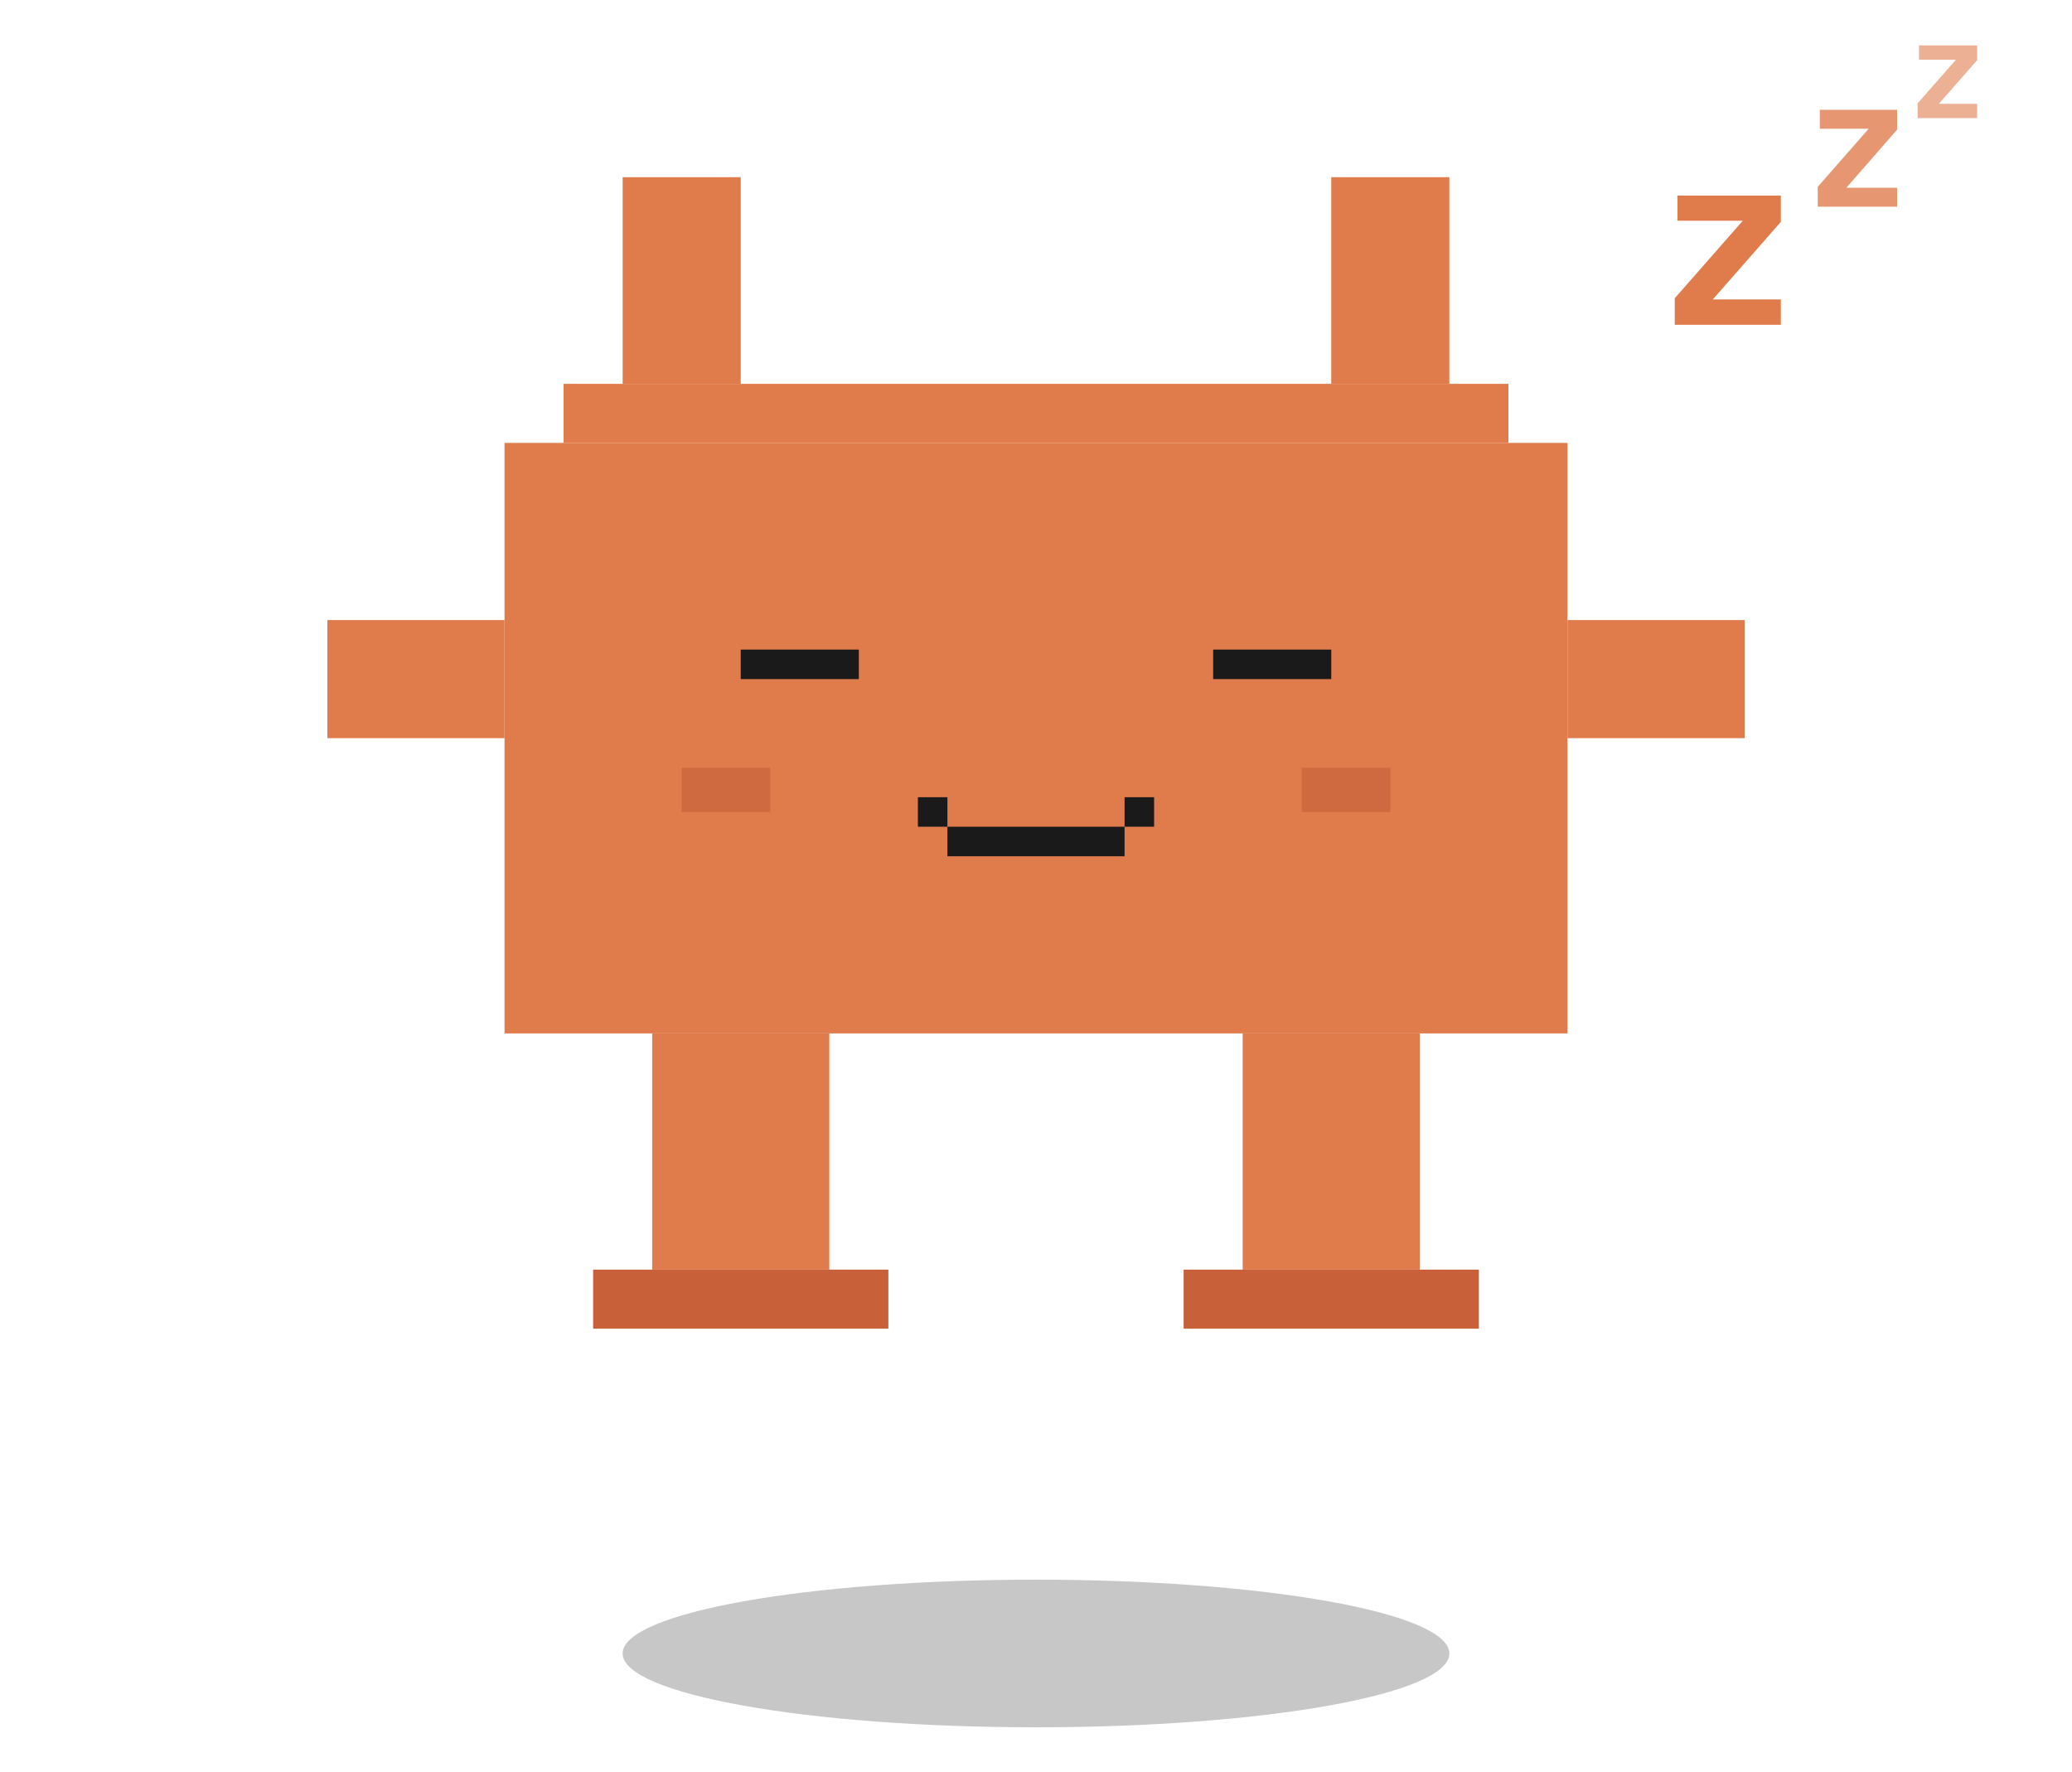
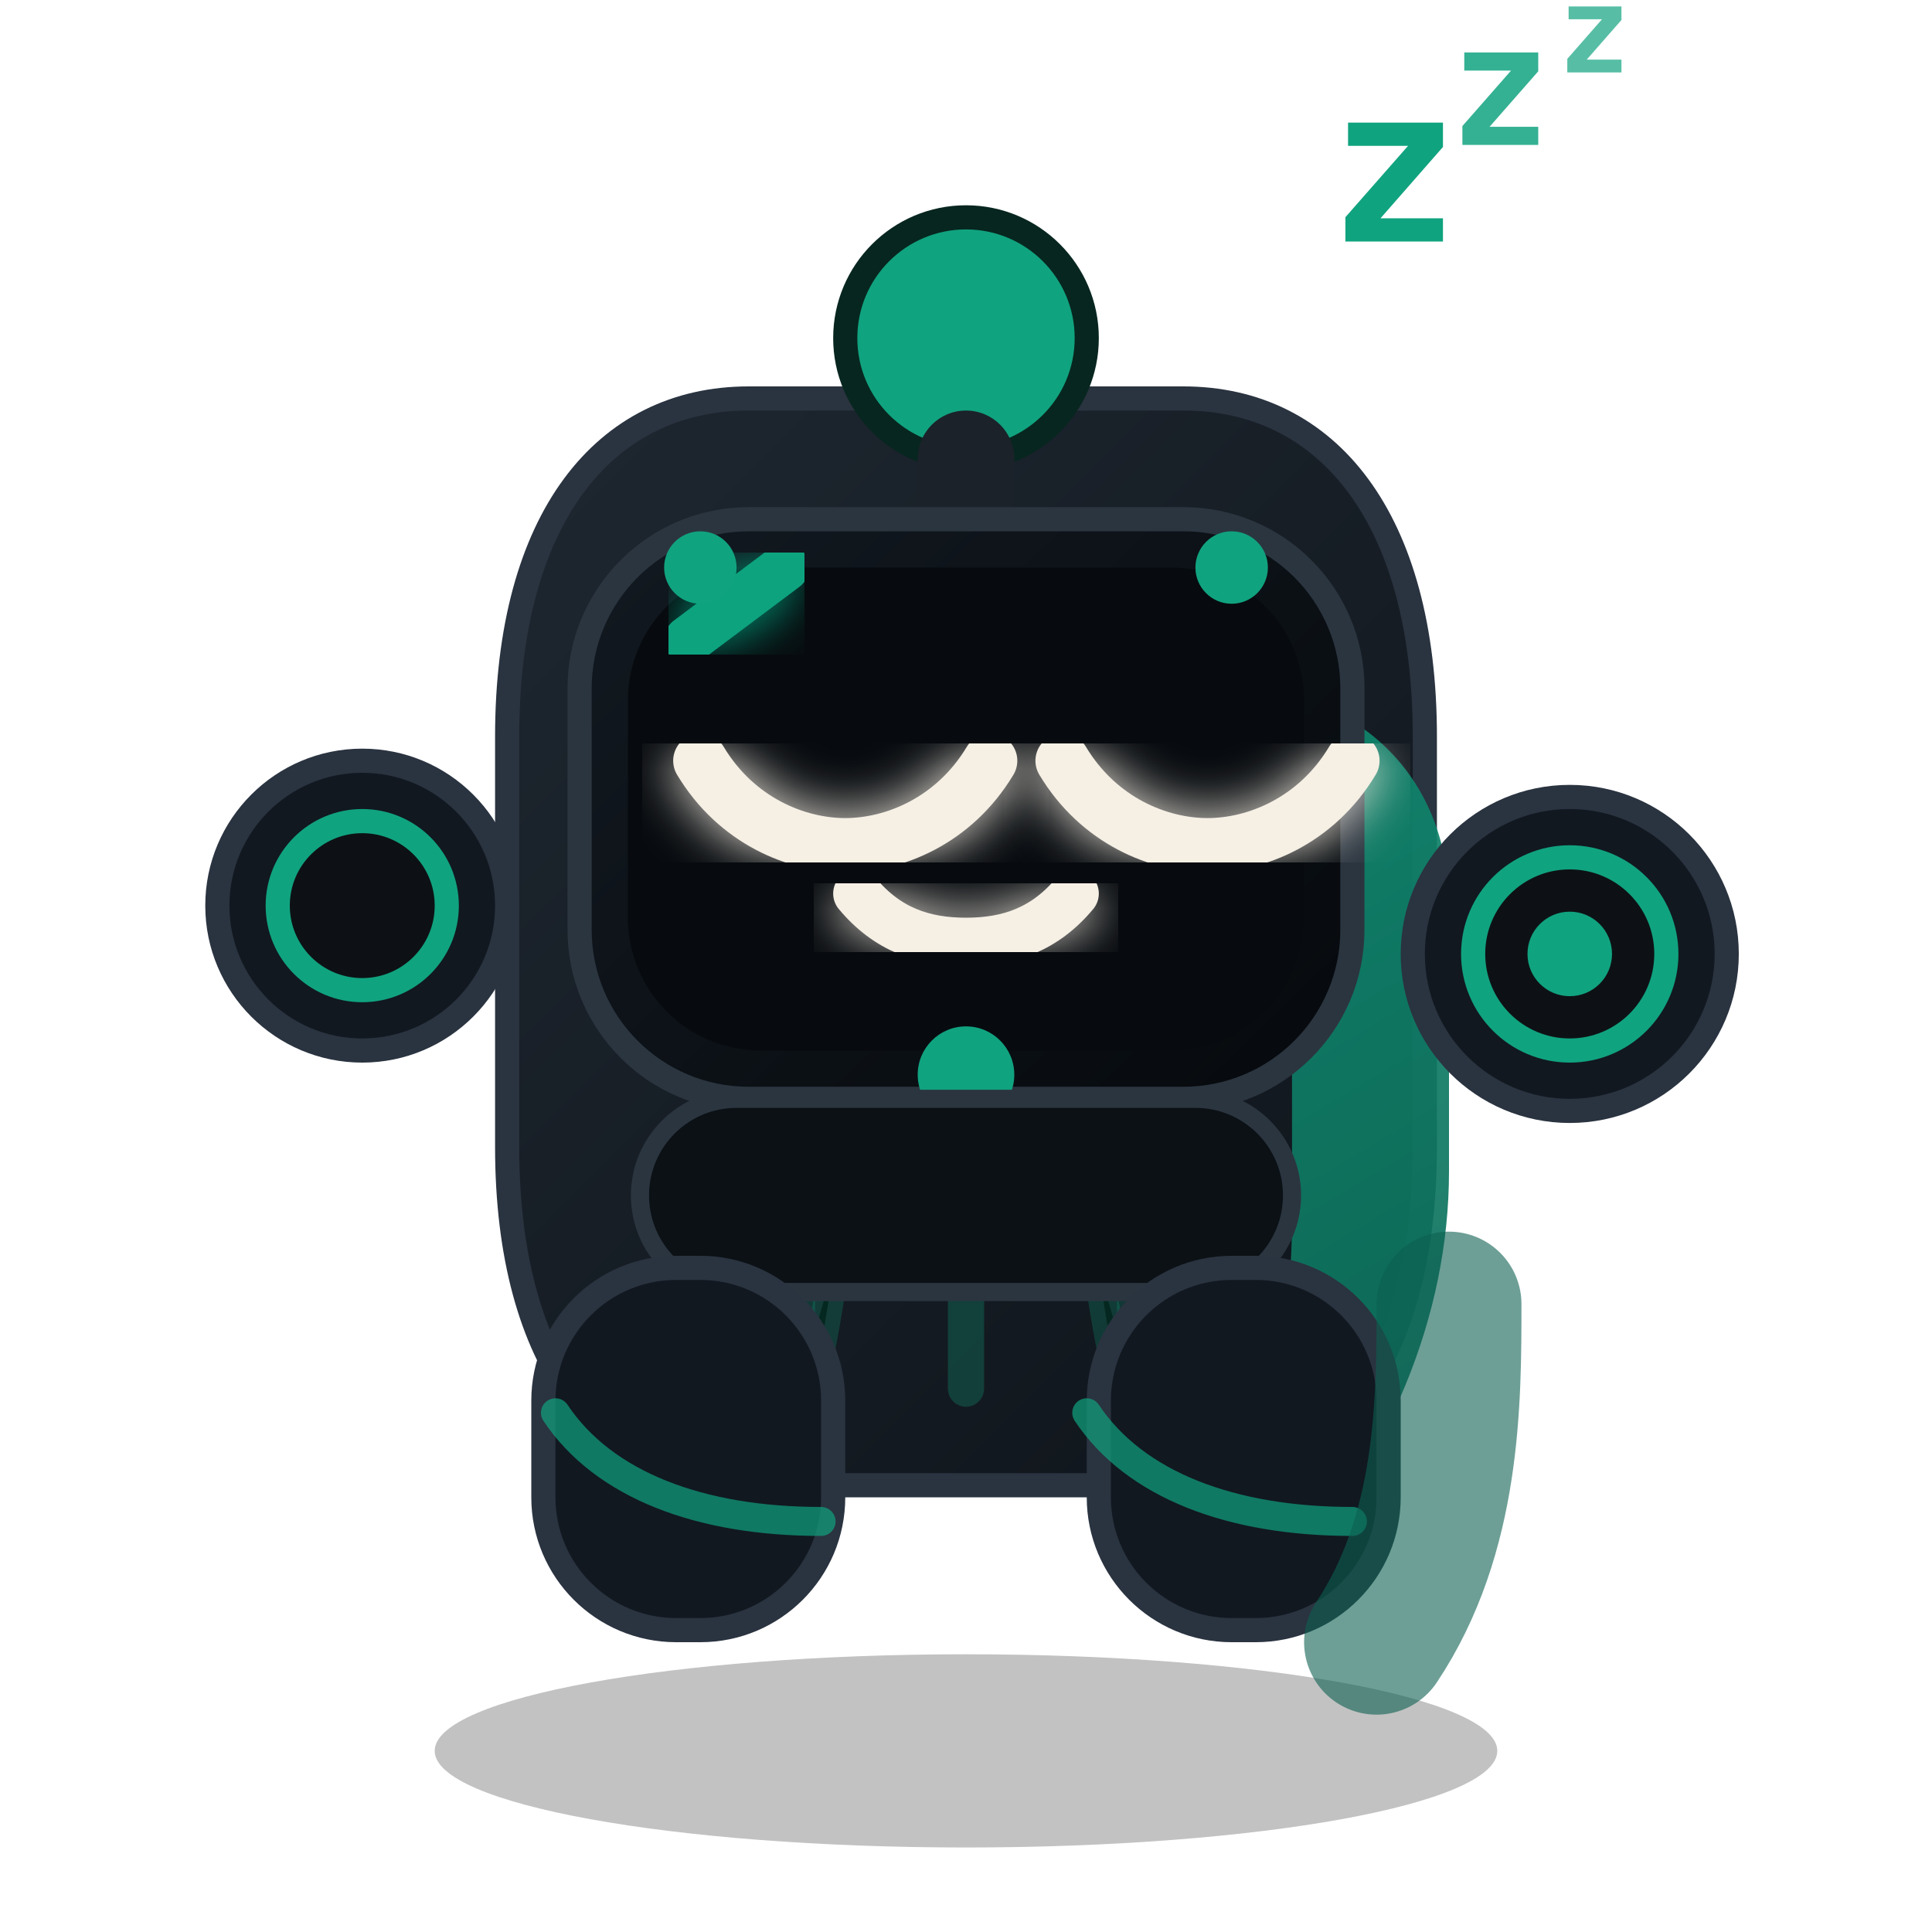
- <svg xmlns="http://www.w3.org/2000/svg" viewBox="0 0 140 120" width="200" height="171" role="img" aria-label="LazyCodex mascot">
-   <ellipse cx="70" cy="112" rx="28" ry="5" fill="#000" opacity="0.22" />
-   <rect x="42" y="12" width="8" height="14" fill="#E07C4C" />
-   <rect x="90" y="12" width="8" height="14" fill="#E07C4C" />
-   <rect x="38" y="26" width="64" height="4" fill="#E07C4C" />
-   <rect x="34" y="30" width="72" height="40" fill="#E07C4C" />
-   <rect x="50" y="44" width="8" height="2" fill="#1a1a1a" />
-   <rect x="82" y="44" width="8" height="2" fill="#1a1a1a" />
-   <rect x="46" y="52" width="6" height="3" fill="#C86139" opacity="0.7" />
-   <rect x="88" y="52" width="6" height="3" fill="#C86139" opacity="0.7" />
-   <rect x="64" y="56" width="12" height="2" fill="#1a1a1a" />
-   <rect x="62" y="54" width="2" height="2" fill="#1a1a1a" />
-   <rect x="76" y="54" width="2" height="2" fill="#1a1a1a" />
-   <rect x="22" y="42" width="12" height="8" fill="#E07C4C" />
-   <rect x="106" y="42" width="12" height="8" fill="#E07C4C" />
-   <rect x="44" y="70" width="12" height="16" fill="#E07C4C" />
-   <rect x="84" y="70" width="12" height="16" fill="#E07C4C" />
-   <rect x="40" y="86" width="20" height="4" fill="#C86139" />
-   <rect x="80" y="86" width="20" height="4" fill="#C86139" />
-   <text x="112" y="22" font-family="ui-monospace,Menlo,Consolas,monospace" font-size="16" font-weight="700" fill="#E07C4C">z</text>
-   <text x="122" y="14" font-family="ui-monospace,Menlo,Consolas,monospace" font-size="12" font-weight="700" fill="#E07C4C" opacity="0.8">z</text>
-   <text x="129" y="8" font-family="ui-monospace,Menlo,Consolas,monospace" font-size="9" font-weight="700" fill="#E07C4C" opacity="0.6">z</text>
+ <svg xmlns="http://www.w3.org/2000/svg" viewBox="0 0 160 160" width="200" height="200" role="img" aria-label="LazyCodex mascot">
+   <defs>
+     <linearGradient id="bodyGrad" x1="24" y1="28" x2="136" y2="140" gradientUnits="userSpaceOnUse">
+       <stop offset="0" stop-color="#202933" />
+       <stop offset="1" stop-color="#0b1015" />
+     </linearGradient>
+     <linearGradient id="screenGrad" x1="52" y1="46" x2="108" y2="104" gradientUnits="userSpaceOnUse">
+       <stop offset="0" stop-color="#11181f" />
+       <stop offset="1" stop-color="#05080b" />
+     </linearGradient>
+     <linearGradient id="cloakGrad" x1="92" y1="56" x2="142" y2="140" gradientUnits="userSpaceOnUse">
+       <stop offset="0" stop-color="#108d72" />
+       <stop offset="1" stop-color="#0b5f50" />
+     </linearGradient>
+     <filter id="softGlow" x="-20%" y="-20%" width="140%" height="140%">
+       <feGaussianBlur stdDeviation="2.2" result="b" />
+       <feMerge>
+         <feMergeNode in="b" />
+         <feMergeNode in="SourceGraphic" />
+       </feMerge>
+     </filter>
+   </defs>
+   <ellipse cx="80" cy="145" rx="44" ry="8" fill="#000" opacity="0.24" />
+   <g transform="translate(0,1)">
+     <path d="M42 60c0-18 8-28 20-28h36c12 0 20 10 20 28v34c0 18-8 28-20 28H62c-12 0-20-10-20-28V60z" fill="url(#bodyGrad)" stroke="#2a3340" stroke-width="2" />
+     <path d="M102 56c10 0 18 7 18 18v22c0 12-5 24-14 34l-7-1c5-8 8-18 8-29V74c0-8-1-13-5-18z" fill="url(#cloakGrad)" opacity="0.92" />
+     <circle cx="80" cy="27" r="10" fill="#10a37f" stroke="#07261f" stroke-width="2" />
+     <rect x="76" y="33" width="8" height="14" rx="4" fill="#1b222a" />
+     <circle cx="30" cy="74" r="12" fill="#111820" stroke="#2a3340" stroke-width="2" />
+     <circle cx="30" cy="74" r="7" fill="#0d1115" stroke="#10a37f" stroke-width="2" />
+     <circle cx="130" cy="78" r="13" fill="#111820" stroke="#2a3340" stroke-width="2" />
+     <circle cx="130" cy="78" r="8" fill="#0d1115" stroke="#10a37f" stroke-width="2" />
+     <circle cx="130" cy="78" r="3.5" fill="#10a37f" />
+     <rect x="48" y="42" width="64" height="48" rx="14" fill="url(#screenGrad)" stroke="#2b3540" stroke-width="2" />
+     <rect x="52" y="46" width="56" height="40" rx="11" fill="#070b0f" />
+     <path d="M58 62c3 5 8 7 12 7s9-2 12-7" fill="none" stroke="#f5efe4" stroke-width="4.5" stroke-linecap="round" filter="url(#softGlow)" />
+     <path d="M88 62c3 5 8 7 12 7s9-2 12-7" fill="none" stroke="#f5efe4" stroke-width="4.5" stroke-linecap="round" filter="url(#softGlow)" />
+     <path d="M71 73c2.5 3 5.5 4 9 4s6.5-1 9-4" fill="none" stroke="#f5efe4" stroke-width="4" stroke-linecap="round" filter="url(#softGlow)" />
+     <path d="M57 52l8-6" stroke="#10a37f" stroke-width="4" stroke-linecap="round" filter="url(#softGlow)" />
+     <path d="M61 47h8" stroke="#10a37f" stroke-width="4" stroke-linecap="round" filter="url(#softGlow)" />
+     <circle cx="58" cy="46" r="3" fill="#10a37f" />
+     <circle cx="102" cy="46" r="3" fill="#10a37f" />
+     <circle cx="80" cy="88" r="4" fill="#10a37f" />
+     <path d="M58 100h44" stroke="#10a37f" stroke-opacity="0.22" stroke-width="3" stroke-linecap="round" />
+     <path d="M66 104v8" stroke="#10a37f" stroke-opacity="0.22" stroke-width="3" stroke-linecap="round" />
+     <path d="M80 102v12" stroke="#10a37f" stroke-opacity="0.28" stroke-width="3" stroke-linecap="round" />
+     <path d="M94 104v8" stroke="#10a37f" stroke-opacity="0.22" stroke-width="3" stroke-linecap="round" />
+     <path d="M69 104c-1 8-3 16-6 21" stroke="#10a37f" stroke-opacity="0.25" stroke-width="2.5" stroke-linecap="round" />
+     <path d="M91 104c1 8 3 16 6 21" stroke="#10a37f" stroke-opacity="0.25" stroke-width="2.5" stroke-linecap="round" />
+     <rect x="53" y="90" width="54" height="16" rx="8" fill="#0b1115" stroke="#2b3540" stroke-width="1.5" />
+     <rect x="45" y="104" width="24" height="30" rx="11" fill="#111820" stroke="#2a3340" stroke-width="2" />
+     <rect x="91" y="104" width="24" height="30" rx="11" fill="#111820" stroke="#2a3340" stroke-width="2" />
+     <path d="M46 116c4 6 12 9 22 9" fill="none" stroke="#10a37f" stroke-opacity="0.7" stroke-width="2.4" stroke-linecap="round" />
+     <path d="M90 116c4 6 12 9 22 9" fill="none" stroke="#10a37f" stroke-opacity="0.7" stroke-width="2.4" stroke-linecap="round" />
+     <path d="M114 135c6-9 6-20 6-28" fill="none" stroke="#0b5f50" stroke-width="12" stroke-linecap="round" opacity="0.6" />
+   </g>
+   <text x="110" y="20" font-family="ui-monospace, Menlo, Consolas, monospace" font-size="18" font-weight="700" fill="#10a37f">z</text>
+   <text x="120" y="12" font-family="ui-monospace, Menlo, Consolas, monospace" font-size="14" font-weight="700" fill="#10a37f" opacity="0.85">z</text>
+   <text x="129" y="6" font-family="ui-monospace, Menlo, Consolas, monospace" font-size="10" font-weight="700" fill="#10a37f" opacity="0.7">z</text>
</svg>
